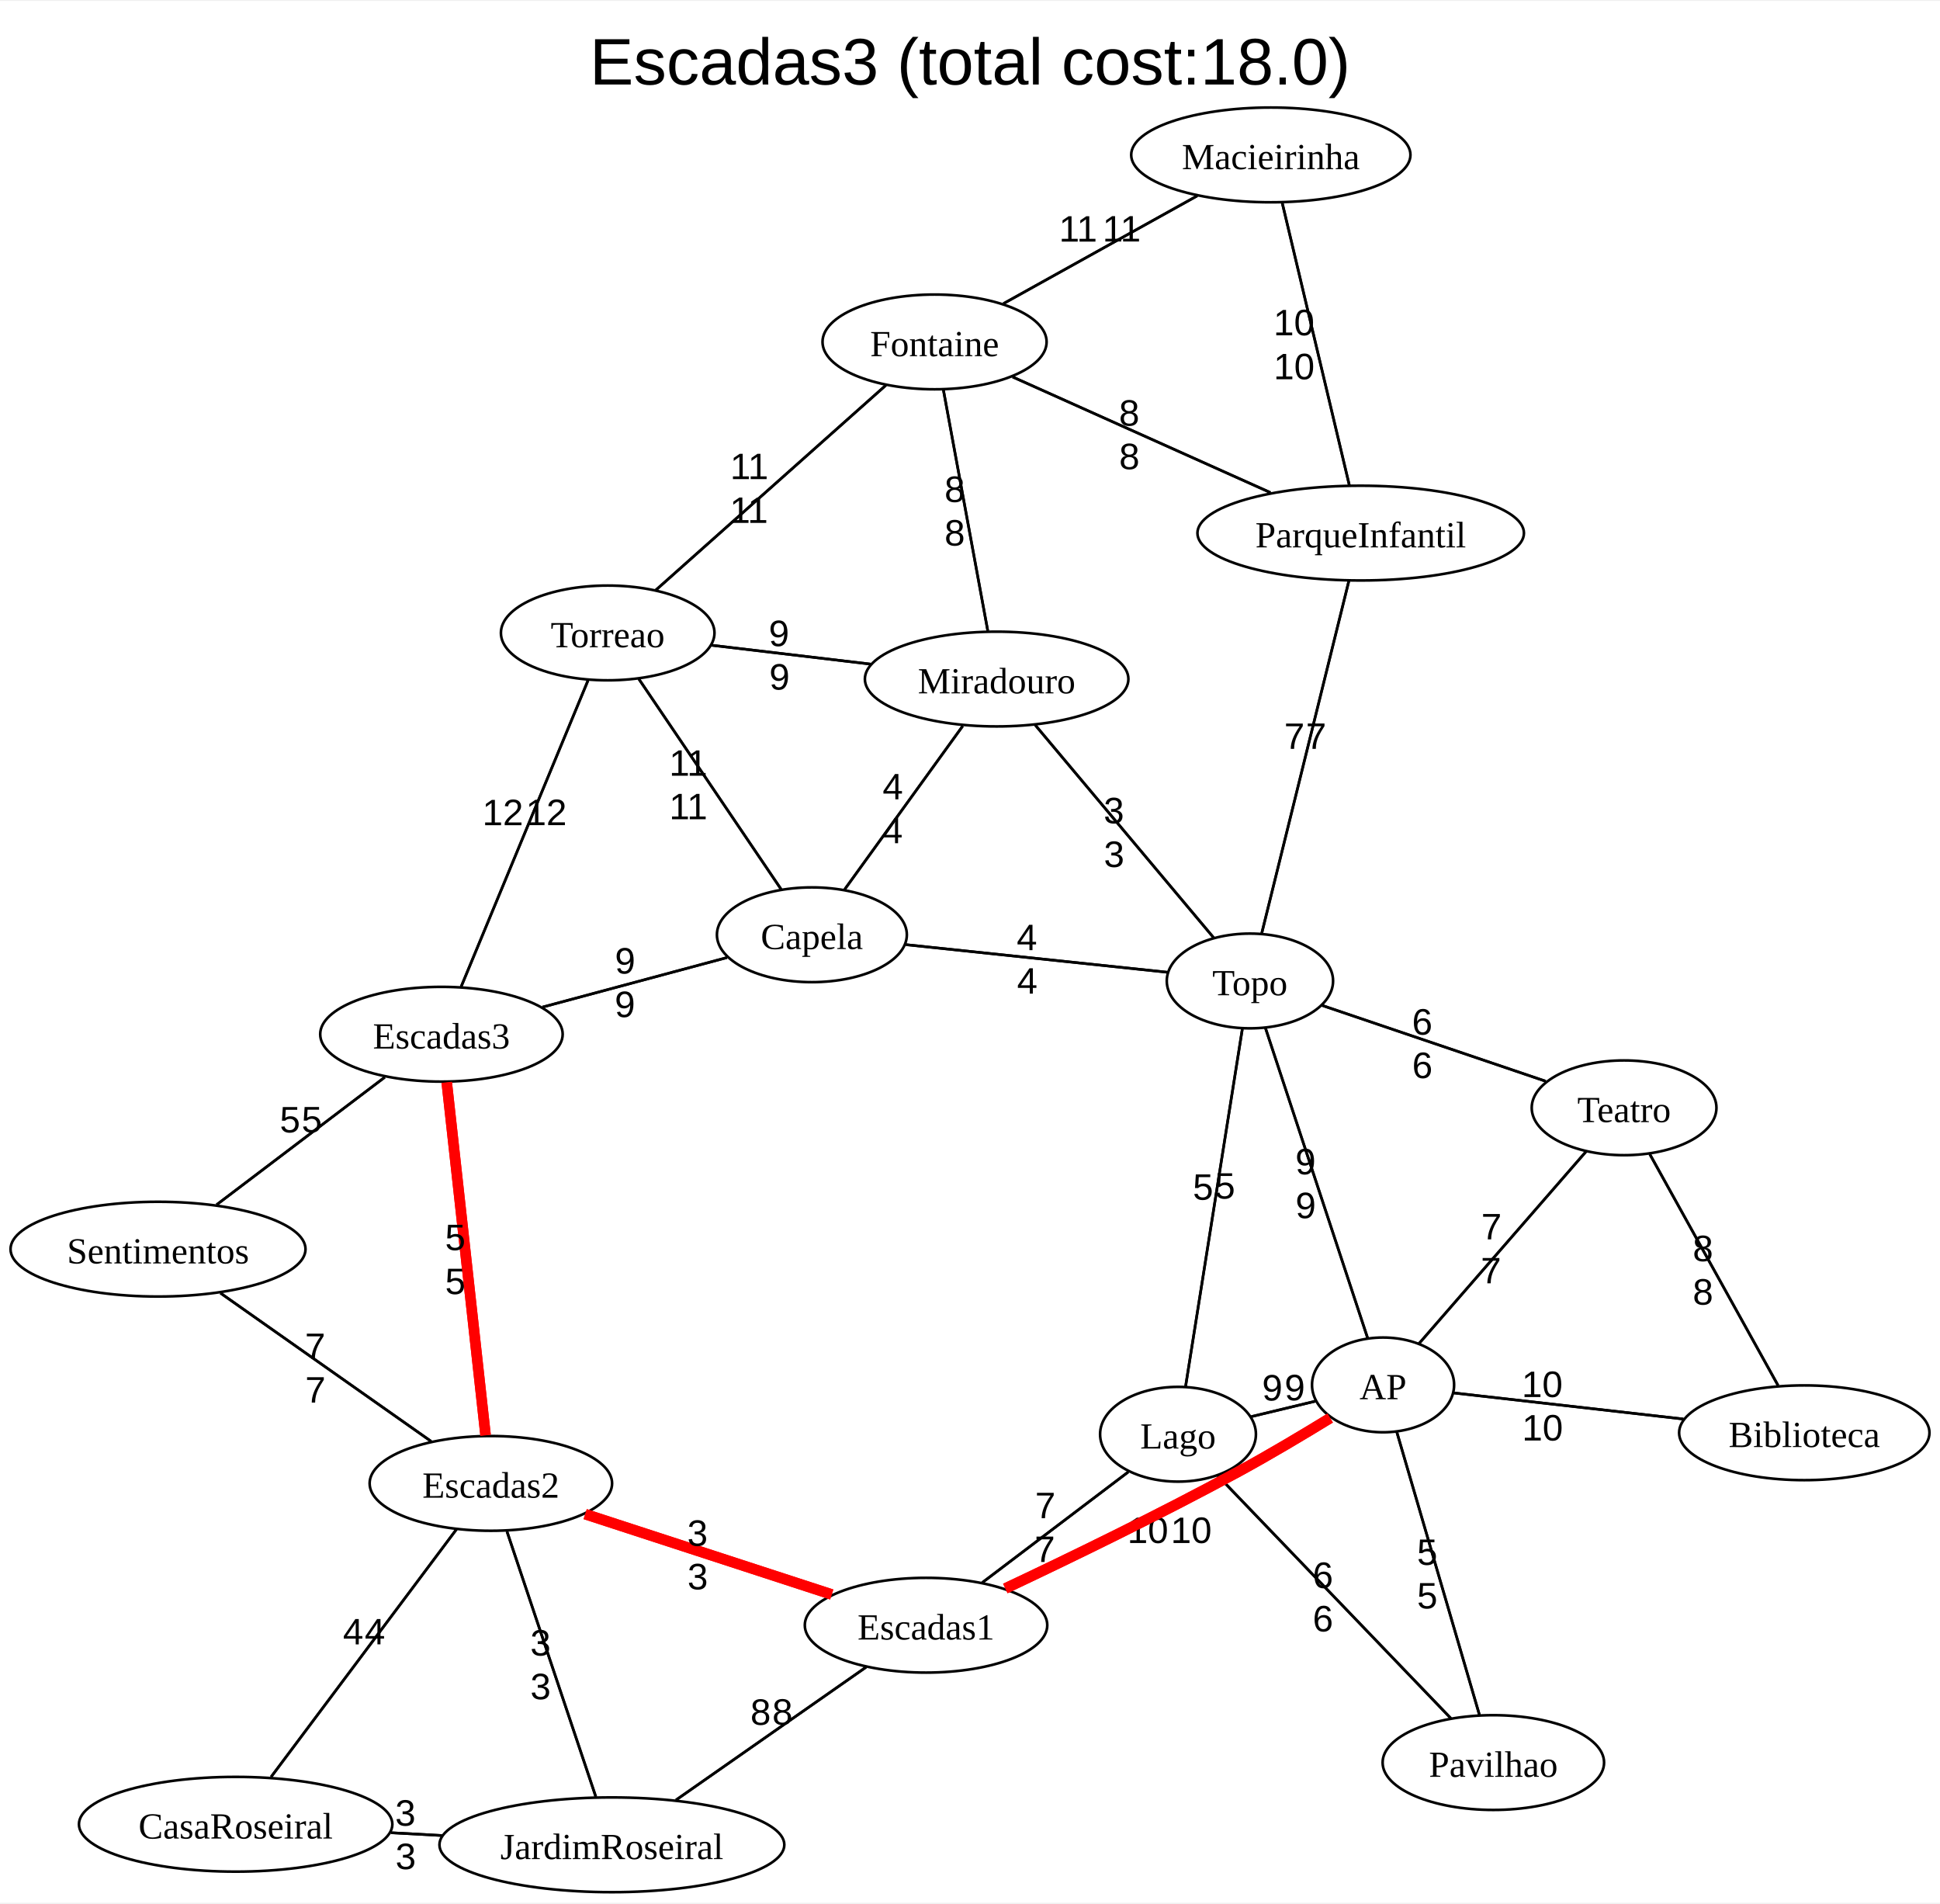
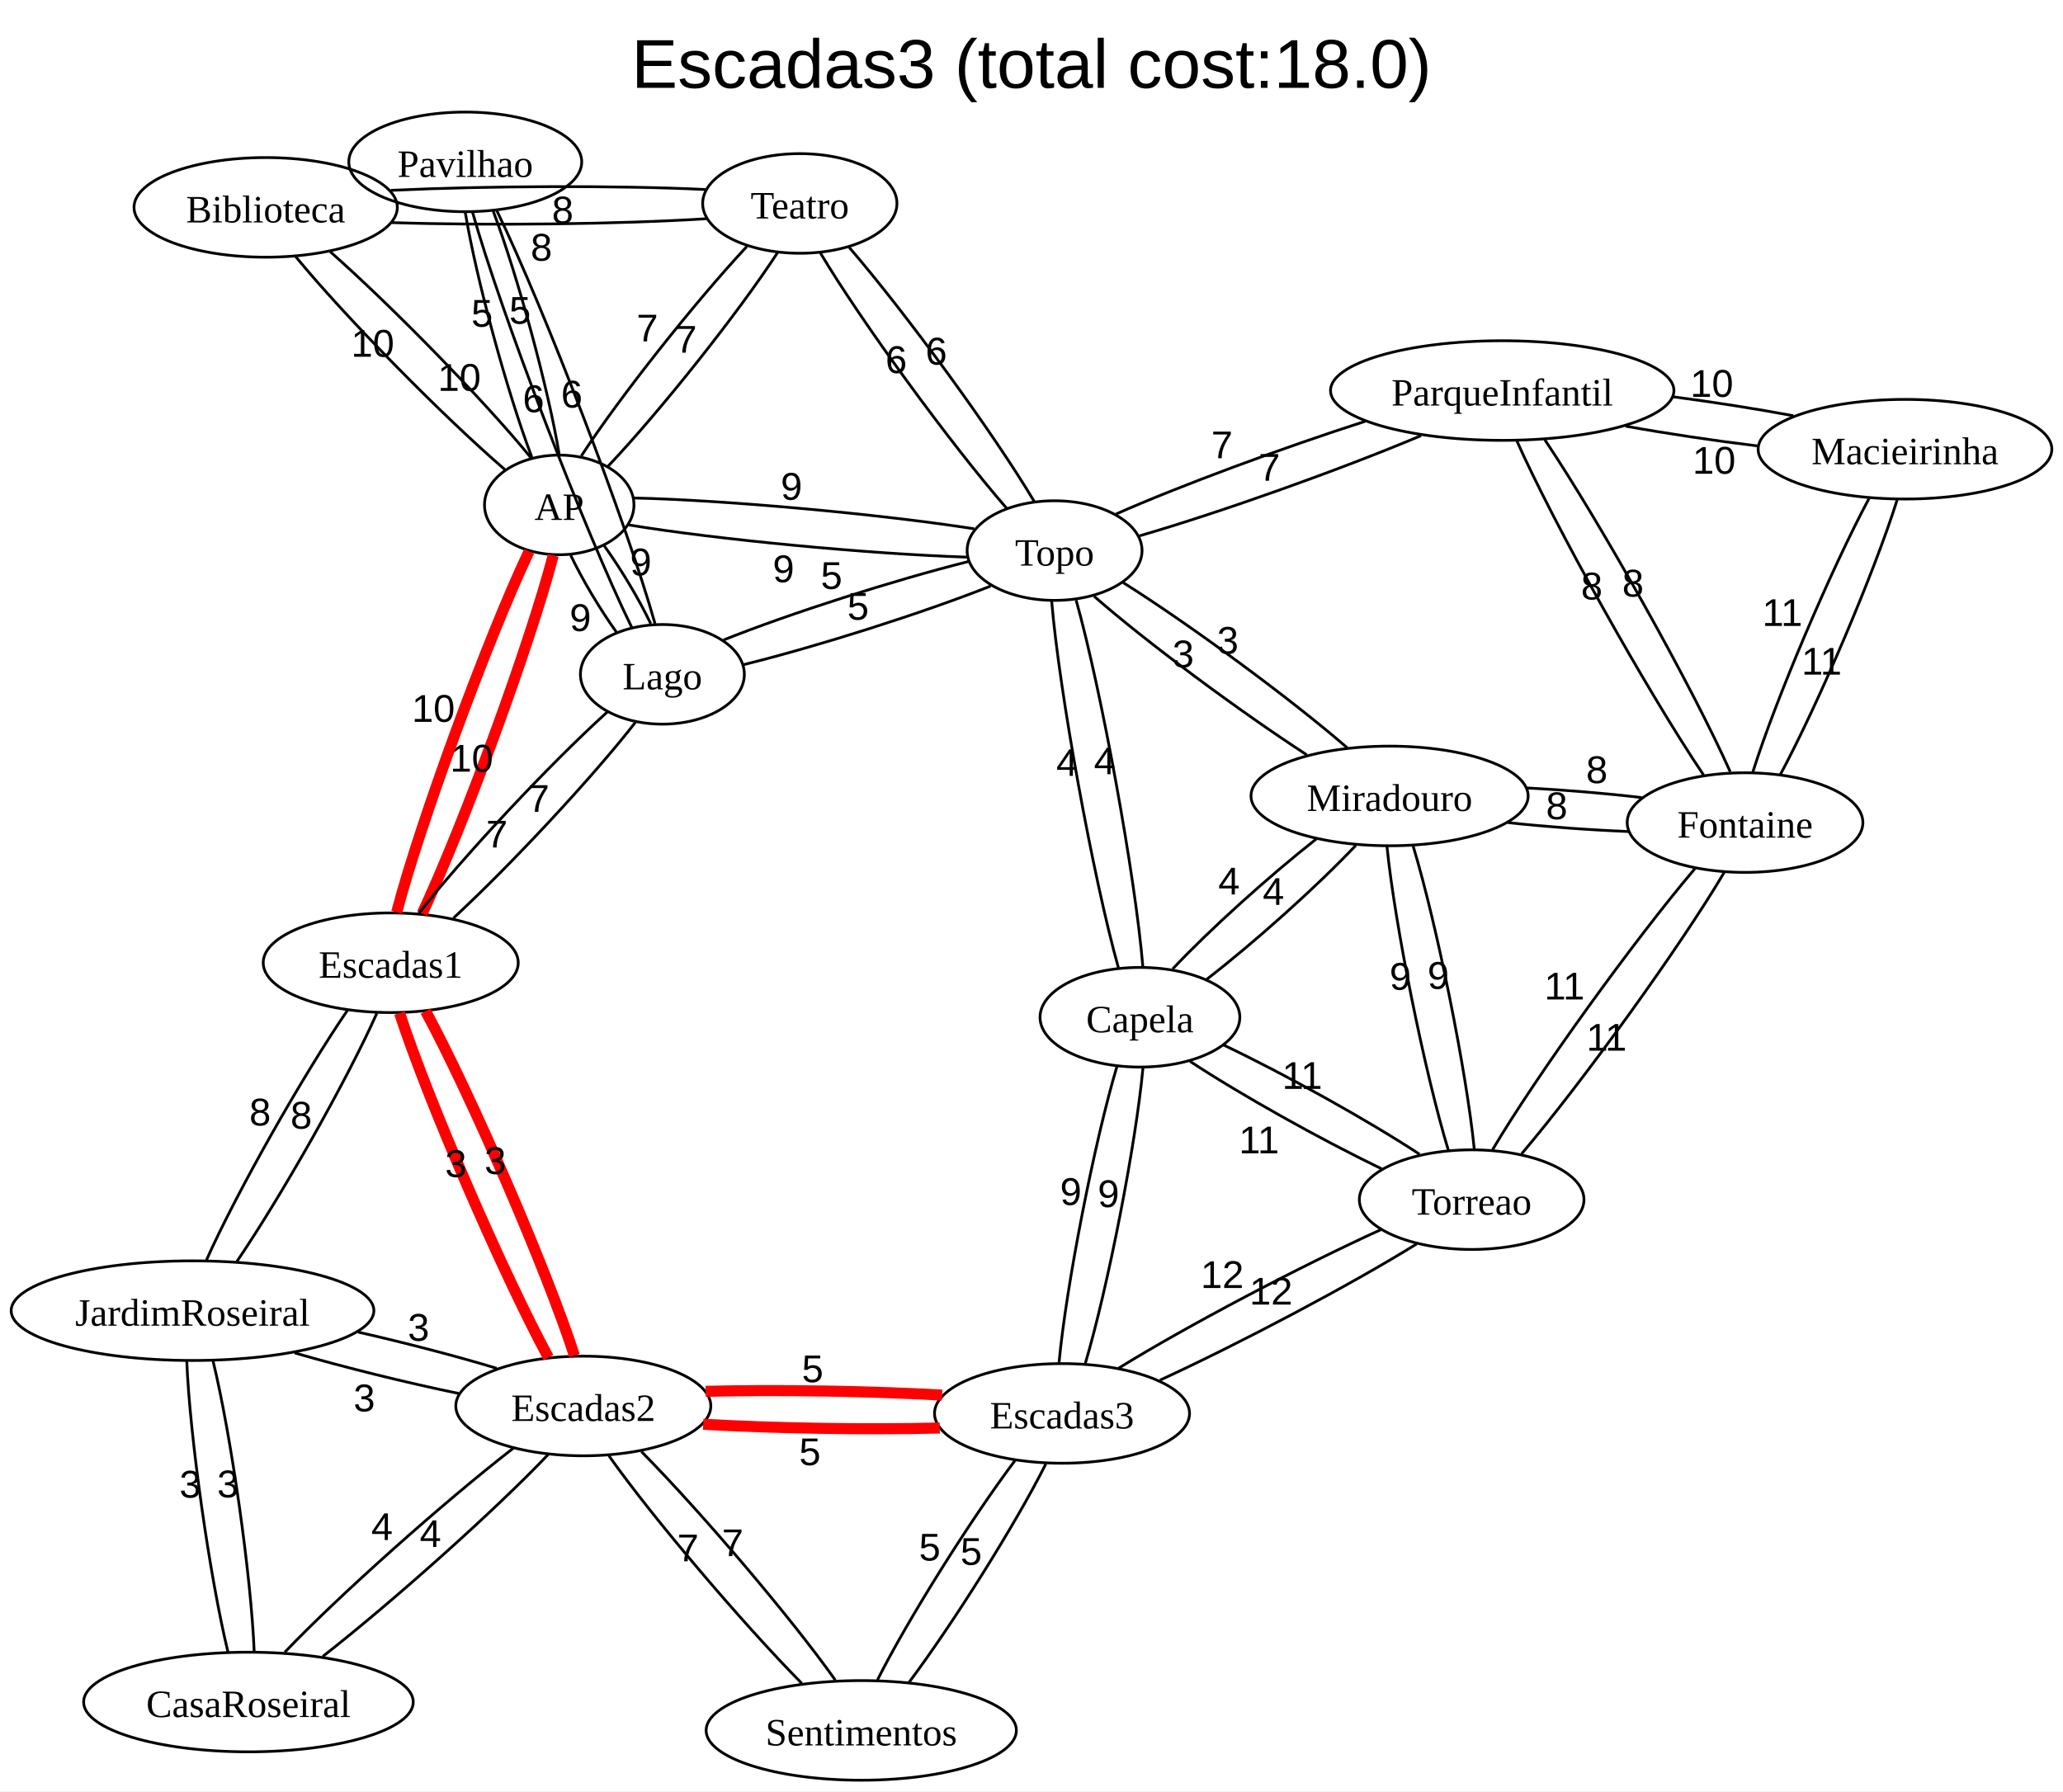
- <svg xmlns="http://www.w3.org/2000/svg" width="737pt" height="723pt" viewBox="0.00 0.00 737.21 722.51">
-   <g id="graph0" class="graph" transform="scale(1 1) rotate(0) translate(4 718.51)">
-     <polygon fill="white" stroke="none" points="-4,4 -4,-718.51 733.21,-718.51 733.21,4 -4,4" />
-     <text text-anchor="middle" x="364.61" y="-686.76" font-family="Arial" font-size="25.00">Escadas3 (total cost:18.0)</text>
+ <svg xmlns="http://www.w3.org/2000/svg" width="745pt" height="647pt" viewBox="0.00 0.00 745.30 647.31">
+   <g id="graph0" class="graph" transform="scale(1 1) rotate(0) translate(4 643.31)">
+     <polygon fill="white" stroke="none" points="-4,4 -4,-643.31 741.3,-643.31 741.3,4 -4,4" />
+     <text text-anchor="middle" x="368.65" y="-611.56" font-family="Arial" font-size="25.00">Escadas3 (total cost:18.0)</text>
    <g id="node1" class="node">
-       <ellipse fill="none" stroke="black" cx="513.07" cy="-516.33" rx="62.04" ry="18" />
-       <text text-anchor="middle" x="513.07" y="-510.91" font-family="Times New Roman,serif" font-size="14.00">ParqueInfantil</text>
+       <ellipse fill="none" stroke="black" cx="198.02" cy="-460.85" rx="27" ry="18" />
+       <text text-anchor="middle" x="198.02" y="-455.42" font-family="Times New Roman,serif" font-size="14.00">AP</text>
    </g>
    <g id="node2" class="node">
-       <ellipse fill="none" stroke="black" cx="478.92" cy="-660.01" rx="53.06" ry="18" />
-       <text text-anchor="middle" x="478.92" y="-654.59" font-family="Times New Roman,serif" font-size="14.00">Macieirinha</text>
+       <ellipse fill="none" stroke="black" cx="164.07" cy="-584.81" rx="42.08" ry="18" />
+       <text text-anchor="middle" x="164.07" y="-579.38" font-family="Times New Roman,serif" font-size="14.00">Pavilhao</text>
    </g>
    <g id="edge1" class="edge">
-       <path fill="none" stroke="black" d="M508.75,-534.53C502.18,-562.17 489.76,-614.41 483.21,-641.96" />
-       <text text-anchor="middle" x="487.72" y="-591.48" font-family="Arial" font-size="14.00">10</text>
+       <path fill="none" stroke="black" d="M188.13,-478.09C179.26,-501.36 168.02,-542.61 164.09,-566.45" />
+       <text text-anchor="middle" x="170.13" y="-525.26" font-family="Arial" font-size="14.00">5</text>
+     </g>
+     <g id="node5" class="node">
+       <ellipse fill="none" stroke="black" cx="235.29" cy="-399.63" rx="29.61" ry="18" />
+       <text text-anchor="middle" x="235.29" y="-394.2" font-family="Times New Roman,serif" font-size="14.00">Lago</text>
+     </g>
+     <g id="edge27" class="edge">
+       <path fill="none" stroke="black" d="M214.31,-446.04C220.4,-437.57 226.77,-426.92 231.08,-417.93" />
+       <text text-anchor="middle" x="227.49" y="-435.38" font-family="Arial" font-size="14.00">9</text>
+     </g>
+     <g id="node6" class="node">
+       <ellipse fill="none" stroke="black" cx="376.99" cy="-444.35" rx="31.6" ry="18" />
+       <text text-anchor="middle" x="376.99" y="-438.92" font-family="Times New Roman,serif" font-size="14.00">Topo</text>
+     </g>
+     <g id="edge19" class="edge">
+       <path fill="none" stroke="black" d="M224.88,-463.35C257.96,-462.63 313.93,-457.54 347.96,-452.21" />
+       <text text-anchor="middle" x="281.94" y="-462.71" font-family="Arial" font-size="14.00">9</text>
+     </g>
+     <g id="node8" class="node">
+       <ellipse fill="none" stroke="black" cx="137.14" cy="-295.41" rx="46.07" ry="18" />
+       <text text-anchor="middle" x="137.14" y="-289.99" font-family="Times New Roman,serif" font-size="14.00">Escadas1</text>
+     </g>
+     <g id="edge44" class="edge">
+       <path fill="none" stroke="red" stroke-width="4" d="M195.86,-442.6C187.51,-410.6 163.41,-344.88 148.51,-313.2" />
+       <text text-anchor="middle" x="166.39" y="-364.48" font-family="Arial" font-size="14.00">10</text>
+     </g>
+     <g id="node17" class="node">
+       <ellipse fill="none" stroke="black" cx="91.96" cy="-568.37" rx="47.57" ry="18" />
+       <text text-anchor="middle" x="91.96" y="-562.94" font-family="Times New Roman,serif" font-size="14.00">Biblioteca</text>
+     </g>
+     <g id="edge26" class="edge">
+       <path fill="none" stroke="black" d="M178.34,-473.66C156.01,-492.89 120.63,-528.86 102.78,-550.6" />
+       <text text-anchor="middle" x="130.63" y="-514.39" font-family="Arial" font-size="14.00">10</text>
+     </g>
+     <g id="node18" class="node">
+       <ellipse fill="none" stroke="black" cx="284.94" cy="-569.79" rx="35.1" ry="18" />
+       <text text-anchor="middle" x="284.94" y="-564.37" font-family="Times New Roman,serif" font-size="14.00">Teatro</text>
+     </g>
+     <g id="edge30" class="edge">
+       <path fill="none" stroke="black" d="M206,-478.53C219.65,-499.57 247.05,-534.16 265.8,-554.23" />
+       <text text-anchor="middle" x="229.86" y="-519.94" font-family="Arial" font-size="14.00">7</text>
+     </g>
+     <g id="edge40" class="edge">
+       <path fill="none" stroke="black" d="M174.16,-567.04C183.02,-543.62 194.15,-502.68 198.02,-479.04" />
+       <text text-anchor="middle" x="183.84" y="-526.32" font-family="Arial" font-size="14.00">5</text>
+     </g>
+     <g id="edge51" class="edge">
+       <path fill="none" stroke="black" d="M175.45,-567.23C192.52,-532.11 222.6,-453.68 232.62,-417.95" />
+       <text text-anchor="middle" x="202.55" y="-496.02" font-family="Arial" font-size="14.00">6</text>
+     </g>
+     <g id="node3" class="node">
+       <ellipse fill="none" stroke="black" cx="684.24" cy="-480.98" rx="53.06" ry="18" />
+       <text text-anchor="middle" x="684.24" y="-475.56" font-family="Times New Roman,serif" font-size="14.00">Macieirinha</text>
    </g>
    <g id="node4" class="node">
-       <ellipse fill="none" stroke="black" cx="351.14" cy="-588.96" rx="42.58" ry="18" />
-       <text text-anchor="middle" x="351.14" y="-583.54" font-family="Times New Roman,serif" font-size="14.00">Fontaine</text>
-     </g>
-     <g id="edge19" class="edge">
-       <path fill="none" stroke="black" d="M478.73,-531.74C449.67,-544.77 408.46,-563.25 380.81,-575.65" />
-       <text text-anchor="middle" x="425.11" y="-557.13" font-family="Arial" font-size="14.00">8</text>
+       <ellipse fill="none" stroke="black" cx="626.45" cy="-346.06" rx="42.58" ry="18" />
+       <text text-anchor="middle" x="626.45" y="-340.63" font-family="Times New Roman,serif" font-size="14.00">Fontaine</text>
+     </g>
+     <g id="edge2" class="edge">
+       <path fill="none" stroke="black" d="M681.39,-462.62C673.19,-436.49 652.96,-389.01 639.22,-363.43" />
+       <text text-anchor="middle" x="654.13" y="-399.52" font-family="Arial" font-size="14.00">11</text>
+     </g>
+     <g id="node12" class="node">
+       <ellipse fill="none" stroke="black" cx="538.72" cy="-502.18" rx="62.04" ry="18" />
+       <text text-anchor="middle" x="538.72" y="-496.76" font-family="Times New Roman,serif" font-size="14.00">ParqueInfantil</text>
+     </g>
+     <g id="edge64" class="edge">
+       <path fill="none" stroke="black" d="M631.18,-482.14C615.46,-484.04 598.42,-486.59 583.3,-489.31" />
+       <text text-anchor="middle" x="615.27" y="-472.12" font-family="Arial" font-size="14.00">10</text>
+     </g>
+     <g id="edge61" class="edge">
+       <path fill="none" stroke="black" d="M629.3,-364.42C637.45,-390.41 657.5,-437.51 671.24,-463.18" />
+       <text text-anchor="middle" x="639.93" y="-417.12" font-family="Arial" font-size="14.00">11</text>
    </g>
    <g id="node11" class="node">
-       <ellipse fill="none" stroke="black" cx="470.98" cy="-346.18" rx="31.6" ry="18" />
-       <text text-anchor="middle" x="470.98" y="-340.75" font-family="Times New Roman,serif" font-size="14.00">Topo</text>
+       <ellipse fill="none" stroke="black" cx="527.68" cy="-209.8" rx="40.58" ry="18" />
+       <text text-anchor="middle" x="527.68" y="-204.38" font-family="Times New Roman,serif" font-size="14.00">Torreao</text>
+     </g>
+     <g id="edge37" class="edge">
+       <path fill="none" stroke="black" d="M618.93,-328.07C603.21,-301.46 567.68,-252.2 545.76,-226.4" />
+       <text text-anchor="middle" x="576.42" y="-263.63" font-family="Arial" font-size="14.00">11</text>
+     </g>
+     <g id="edge13" class="edge">
+       <path fill="none" stroke="black" d="M611.47,-363.24C591.38,-393.03 557.37,-453.8 543.93,-484.16" />
+       <text text-anchor="middle" x="571.08" y="-426.69" font-family="Arial" font-size="14.00">8</text>
+     </g>
+     <g id="node14" class="node">
+       <ellipse fill="none" stroke="black" cx="498.02" cy="-355.68" rx="50.07" ry="18" />
+       <text text-anchor="middle" x="498.02" y="-350.26" font-family="Times New Roman,serif" font-size="14.00">Miradouro</text>
+     </g>
+     <g id="edge58" class="edge">
+       <path fill="none" stroke="black" d="M584.28,-342.83C570.33,-343.39 554.79,-344.53 540.8,-346.04" />
+       <text text-anchor="middle" x="558.43" y="-347.28" font-family="Arial" font-size="14.00">8</text>
+     </g>
+     <g id="edge18" class="edge">
+       <path fill="none" stroke="black" d="M218.77,-414.75C212.71,-423.22 206.4,-433.8 202.14,-442.71" />
+       <text text-anchor="middle" x="205.66" y="-415.27" font-family="Arial" font-size="14.00">9</text>
+     </g>
+     <g id="edge52" class="edge">
+       <path fill="none" stroke="black" d="M224.24,-416.54C207.21,-451.36 176.76,-530.7 166.71,-566.6" />
+       <text text-anchor="middle" x="188.73" y="-494.36" font-family="Arial" font-size="14.00">6</text>
+     </g>
+     <g id="edge3" class="edge">
+       <path fill="none" stroke="black" d="M257.44,-412.06C281.21,-421.59 319.1,-433.69 345.85,-440.39" />
+       <text text-anchor="middle" x="296.4" y="-430.49" font-family="Arial" font-size="14.00">5</text>
+     </g>
+     <g id="edge17" class="edge">
+       <path fill="none" stroke="black" d="M225.54,-382.29C210.21,-362.55 180.61,-330.8 159.82,-311.56" />
+       <text text-anchor="middle" x="190.6" y="-349.94" font-family="Arial" font-size="14.00">7</text>
+     </g>
+     <g id="edge59" class="edge">
+       <path fill="none" stroke="black" d="M345.33,-441.98C310.49,-443.09 255.18,-448.31 223.17,-453.61" />
+       <text text-anchor="middle" x="279.06" y="-432.92" font-family="Arial" font-size="14.00">9</text>
+     </g>
+     <g id="edge20" class="edge">
+       <path fill="none" stroke="black" d="M353.89,-431.53C329.56,-421.86 291.22,-409.68 264.74,-403.16" />
+       <text text-anchor="middle" x="306" y="-419.37" font-family="Arial" font-size="14.00">5</text>
+     </g>
+     <g id="node7" class="node">
+       <ellipse fill="none" stroke="black" cx="407.83" cy="-275.71" rx="36.09" ry="18" />
+       <text text-anchor="middle" x="407.83" y="-270.28" font-family="Times New Roman,serif" font-size="14.00">Capela</text>
+     </g>
+     <g id="edge60" class="edge">
+       <path fill="none" stroke="black" d="M384.77,-426.45C393.85,-394.17 406.18,-326.55 408.88,-293.99" />
+       <text text-anchor="middle" x="395.09" y="-363.53" font-family="Arial" font-size="14.00">4</text>
+     </g>
+     <g id="edge63" class="edge">
+       <path fill="none" stroke="black" d="M399.18,-457.55C422.28,-467.78 459.19,-481.41 489.25,-491.08" />
+       <text text-anchor="middle" x="437.48" y="-477.72" font-family="Arial" font-size="14.00">7</text>
+     </g>
+     <g id="edge46" class="edge">
+       <path fill="none" stroke="black" d="M401.77,-432.78C426.08,-417.47 462.26,-390.83 482.69,-373.11" />
+       <text text-anchor="middle" x="439.56" y="-407.05" font-family="Arial" font-size="14.00">3</text>
+     </g>
+     <g id="edge33" class="edge">
+       <path fill="none" stroke="black" d="M359.63,-459.67C339.33,-483.04 307.07,-527.2 292.34,-551.97" />
+       <text text-anchor="middle" x="319.77" y="-508.5" font-family="Arial" font-size="14.00">6</text>
+     </g>
+     <g id="edge4" class="edge">
+       <path fill="none" stroke="black" d="M400.05,-293.6C390.97,-325.88 378.64,-393.5 375.94,-426.06" />
+       <text text-anchor="middle" x="381.48" y="-362.93" font-family="Arial" font-size="14.00">4</text>
+     </g>
+     <g id="node10" class="node">
+       <ellipse fill="none" stroke="black" cx="379.68" cy="-132.55" rx="46.07" ry="18" />
+       <text text-anchor="middle" x="379.68" y="-127.12" font-family="Times New Roman,serif" font-size="14.00">Escadas3</text>
+     </g>
+     <g id="edge47" class="edge">
+       <path fill="none" stroke="black" d="M408.91,-257.26C406.34,-229.7 396.24,-178.09 388.11,-150.7" />
+       <text text-anchor="middle" x="396.47" y="-207.11" font-family="Arial" font-size="14.00">9</text>
+     </g>
+     <g id="edge23" class="edge">
+       <path fill="none" stroke="black" d="M438.11,-265.65C460.37,-255.05 489.87,-238.65 508.84,-226.22" />
+       <text text-anchor="middle" x="466.46" y="-249.82" font-family="Arial" font-size="14.00">11</text>
+     </g>
+     <g id="edge36" class="edge">
+       <path fill="none" stroke="black" d="M419.67,-293.18C432.87,-307.25 454.4,-326.65 471.6,-340.18" />
+       <text text-anchor="middle" x="440.01" y="-320.08" font-family="Arial" font-size="14.00">4</text>
+     </g>
+     <g id="edge39" class="edge">
+       <path fill="none" stroke="red" stroke-width="4" d="M139.3,-313.66C147.74,-346 172.26,-412.78 187.12,-444.05" />
+       <text text-anchor="middle" x="152.55" y="-382.46" font-family="Arial" font-size="14.00">10</text>
+     </g>
+     <g id="edge10" class="edge">
+       <path fill="none" stroke="black" d="M147.26,-313.22C163.4,-333.91 194.71,-367.31 215.39,-386.03" />
+       <text text-anchor="middle" x="175.5" y="-337.06" font-family="Arial" font-size="14.00">7</text>
+     </g>
+     <g id="node9" class="node">
+       <ellipse fill="none" stroke="black" cx="206.72" cy="-135.24" rx="46.07" ry="18" />
+       <text text-anchor="middle" x="206.72" y="-129.82" font-family="Times New Roman,serif" font-size="14.00">Escadas2</text>
+     </g>
+     <g id="edge5" class="edge">
+       <path fill="none" stroke="red" stroke-width="4" d="M149.74,-277.92C166.28,-247.32 193.46,-184.52 203.51,-153.44" />
+       <text text-anchor="middle" x="174.93" y="-219.06" font-family="Arial" font-size="14.00">3</text>
+     </g>
+     <g id="node16" class="node">
+       <ellipse fill="none" stroke="black" cx="65.53" cy="-169.68" rx="65.53" ry="18" />
+       <text text-anchor="middle" x="65.53" y="-164.25" font-family="Times New Roman,serif" font-size="14.00">JardimRoseiral</text>
+     </g>
+     <g id="edge42" class="edge">
+       <path fill="none" stroke="black" d="M132.13,-277.17C121.45,-253.15 97.8,-211.32 81.59,-187.51" />
+       <text text-anchor="middle" x="104.81" y="-235.46" font-family="Arial" font-size="14.00">8</text>
+     </g>
+     <g id="edge53" class="edge">
+       <path fill="none" stroke="red" stroke-width="4" d="M194.12,-152.74C177.58,-183.33 150.4,-246.13 140.35,-277.21" />
+       <text text-anchor="middle" x="160.68" y="-217.99" font-family="Arial" font-size="14.00">3</text>
+     </g>
+     <g id="edge15" class="edge">
+       <path fill="none" stroke="red" stroke-width="4" d="M250.91,-140.53C277.15,-141.17 310.28,-140.64 336.36,-139.17" />
+       <text text-anchor="middle" x="289.57" y="-143.84" font-family="Arial" font-size="14.00">5</text>
+     </g>
+     <g id="node13" class="node">
+       <ellipse fill="none" stroke="black" cx="85.73" cy="-28.26" rx="59.55" ry="18" />
+       <text text-anchor="middle" x="85.73" y="-22.83" font-family="Times New Roman,serif" font-size="14.00">CasaRoseiral</text>
+     </g>
+     <g id="edge9" class="edge">
+       <path fill="none" stroke="black" d="M194.04,-117.71C174.76,-97.43 137.99,-64.6 112.63,-44.76" />
+       <text text-anchor="middle" x="151.49" y="-84.27" font-family="Arial" font-size="14.00">4</text>
+     </g>
+     <g id="node15" class="node">
+       <ellipse fill="none" stroke="black" cx="307.14" cy="-18" rx="56.05" ry="18" />
+       <text text-anchor="middle" x="307.14" y="-12.57" font-family="Times New Roman,serif" font-size="14.00">Sentimentos</text>
+     </g>
+     <g id="edge43" class="edge">
+       <path fill="none" stroke="black" d="M227.72,-118.75C249.31,-96.92 281.71,-58.83 297.76,-36.19" />
+       <text text-anchor="middle" x="260.69" y="-80.98" font-family="Arial" font-size="14.00">7</text>
+     </g>
+     <g id="edge55" class="edge">
+       <path fill="none" stroke="black" d="M161.72,-139.75C142.6,-143.71 120.58,-149.15 102.44,-154.42" />
+       <text text-anchor="middle" x="127.59" y="-133.3" font-family="Arial" font-size="14.00">3</text>
+     </g>
+     <g id="edge6" class="edge">
+       <path fill="none" stroke="black" d="M378.61,-150.99C381.19,-178.71 391.39,-230.74 399.54,-258.01" />
+       <text text-anchor="middle" x="382.86" y="-207.87" font-family="Arial" font-size="14.00">9</text>
+     </g>
+     <g id="edge22" class="edge">
+       <path fill="none" stroke="red" stroke-width="4" d="M335.5,-127.27C309.26,-126.63 276.13,-127.15 250.04,-128.63" />
+       <text text-anchor="middle" x="288.59" y="-113.85" font-family="Arial" font-size="14.00">5</text>
+     </g>
+     <g id="edge21" class="edge">
+       <path fill="none" stroke="black" d="M400.15,-148.91C424.65,-164.06 465.88,-185.78 494.84,-198.94" />
+       <text text-anchor="middle" x="437.57" y="-177.87" font-family="Arial" font-size="14.00">12</text>
+     </g>
+     <g id="edge29" class="edge">
+       <path fill="none" stroke="black" d="M373.82,-114.28C362.9,-92.53 340.33,-56.61 324.34,-35.29" />
+       <text text-anchor="middle" x="346.86" y="-77.82" font-family="Arial" font-size="14.00">5</text>
    </g>
    <g id="edge32" class="edge">
-       <path fill="none" stroke="black" d="M508.57,-498.12C500.47,-465.37 483.53,-396.91 475.46,-364.26" />
-       <text text-anchor="middle" x="487.88" y="-434.35" font-family="Arial" font-size="14.00">7</text>
-     </g>
-     <g id="edge27" class="edge">
-       <path fill="none" stroke="black" d="M483.24,-641.82C489.81,-614.18 502.23,-561.93 508.78,-534.38" />
-       <text text-anchor="middle" x="487.77" y="-574.77" font-family="Arial" font-size="14.00">10</text>
-     </g>
-     <g id="edge44" class="edge">
-       <path fill="none" stroke="black" d="M450.88,-644.42C428.98,-632.25 398.79,-615.46 377.37,-603.55" />
-       <text text-anchor="middle" x="405.69" y="-627.08" font-family="Arial" font-size="14.00">11</text>
-     </g>
-     <g id="node3" class="node">
-       <ellipse fill="none" stroke="black" cx="226.93" cy="-478.4" rx="40.58" ry="18" />
-       <text text-anchor="middle" x="226.93" y="-472.97" font-family="Times New Roman,serif" font-size="14.00">Torreao</text>
-     </g>
-     <g id="edge2" class="edge">
-       <path fill="none" stroke="black" d="M245.25,-494.71C268.74,-515.61 309.21,-551.64 332.73,-572.58" />
-       <text text-anchor="middle" x="280.73" y="-536.83" font-family="Arial" font-size="14.00">11</text>
-     </g>
-     <g id="node6" class="node">
-       <ellipse fill="none" stroke="black" cx="163.75" cy="-325.94" rx="46.07" ry="18" />
-       <text text-anchor="middle" x="163.75" y="-320.51" font-family="Times New Roman,serif" font-size="14.00">Escadas3</text>
+       <path fill="none" stroke="black" d="M535.2,-227.79C550.92,-254.4 586.45,-303.67 608.38,-329.46" />
+       <text text-anchor="middle" x="561.21" y="-282.13" font-family="Arial" font-size="14.00">11</text>
+     </g>
+     <g id="edge7" class="edge">
+       <path fill="none" stroke="black" d="M495.2,-220.91C472.95,-231.66 444.29,-247.68 425.95,-259.76" />
+       <text text-anchor="middle" x="450.86" y="-226.54" font-family="Arial" font-size="14.00">11</text>
+     </g>
+     <g id="edge31" class="edge">
+       <path fill="none" stroke="black" d="M507.83,-193.82C484.12,-179.09 444.1,-157.93 415.07,-144.57" />
+       <text text-anchor="middle" x="455.19" y="-171.88" font-family="Arial" font-size="14.00">12</text>
+     </g>
+     <g id="edge25" class="edge">
+       <path fill="none" stroke="black" d="M519.26,-227.64C510.75,-255.56 499.88,-309.27 497.08,-337.44" />
+       <text text-anchor="middle" x="501.9" y="-285.64" font-family="Arial" font-size="14.00">9</text>
+     </g>
+     <g id="edge28" class="edge">
+       <path fill="none" stroke="black" d="M600.55,-499.91C615.22,-497.98 630.5,-495.58 643.92,-493.07" />
+       <text text-anchor="middle" x="614.45" y="-499.91" font-family="Arial" font-size="14.00">10</text>
+     </g>
+     <g id="edge8" class="edge">
+       <path fill="none" stroke="black" d="M554.11,-484.39C574.18,-454.5 607.66,-394.66 621.1,-364.4" />
+       <text text-anchor="middle" x="585.97" y="-427.73" font-family="Arial" font-size="14.00">8</text>
+     </g>
+     <g id="edge50" class="edge">
+       <path fill="none" stroke="black" d="M509.38,-485.89C480.6,-473.72 436.93,-458.16 407.69,-449.68" />
+       <text text-anchor="middle" x="454.58" y="-469.6" font-family="Arial" font-size="14.00">7</text>
+     </g>
+     <g id="edge35" class="edge">
+       <path fill="none" stroke="black" d="M98.87,-46.27C118.69,-67.02 156.22,-100.45 181.42,-119.98" />
+       <text text-anchor="middle" x="134" y="-86.79" font-family="Arial" font-size="14.00">4</text>
+     </g>
+     <g id="edge38" class="edge">
+       <path fill="none" stroke="black" d="M78.33,-46.36C71.74,-73.48 64.52,-124.34 63.45,-151.5" />
+       <text text-anchor="middle" x="64.7" y="-102.12" font-family="Arial" font-size="14.00">3</text>
+     </g>
+     <g id="edge11" class="edge">
+       <path fill="none" stroke="black" d="M547.8,-358.56C561.55,-357.84 576.23,-356.61 589.13,-355.09" />
+       <text text-anchor="middle" x="572.91" y="-360.32" font-family="Arial" font-size="14.00">8</text>
+     </g>
+     <g id="edge34" class="edge">
+       <path fill="none" stroke="black" d="M468.09,-370.54C443.61,-386.45 410.13,-411.31 391.27,-427.83" />
+       <text text-anchor="middle" x="423.45" y="-402.16" font-family="Arial" font-size="14.00">3</text>
+     </g>
+     <g id="edge16" class="edge">
+       <path fill="none" stroke="black" d="M485.81,-337.81C471.96,-323.13 449.31,-302.82 431.92,-289.39" />
+       <text text-anchor="middle" x="456.07" y="-316.33" font-family="Arial" font-size="14.00">4</text>
+     </g>
+     <g id="edge56" class="edge">
+       <path fill="none" stroke="black" d="M506.54,-337.55C515.04,-309.53 525.86,-256.01 528.63,-227.97" />
+       <text text-anchor="middle" x="515.61" y="-285.97" font-family="Arial" font-size="14.00">9</text>
+     </g>
+     <g id="edge12" class="edge">
+       <path fill="none" stroke="black" d="M285.65,-35C264.01,-56.95 231.88,-94.76 215.99,-117.21" />
+       <text text-anchor="middle" x="244.54" y="-79.12" font-family="Arial" font-size="14.00">7</text>
+     </g>
+     <g id="edge24" class="edge">
+       <path fill="none" stroke="black" d="M313.01,-36.26C323.99,-58.15 346.76,-94.37 362.77,-115.64" />
+       <text text-anchor="middle" x="331.88" y="-79.38" font-family="Arial" font-size="14.00">5</text>
+     </g>
+     <g id="edge49" class="edge">
+       <path fill="none" stroke="black" d="M70.54,-187.92C81.35,-212.22 105.42,-254.74 121.64,-278.41" />
+       <text text-anchor="middle" x="89.94" y="-236.6" font-family="Arial" font-size="14.00">8</text>
+     </g>
+     <g id="edge62" class="edge">
+       <path fill="none" stroke="black" d="M125.35,-161.94C142.58,-158.01 160.69,-153.3 175.44,-148.84" />
+       <text text-anchor="middle" x="147.2" y="-158.79" font-family="Arial" font-size="14.00">3</text>
+     </g>
+     <g id="edge14" class="edge">
+       <path fill="none" stroke="black" d="M72.93,-151.57C79.52,-124.45 86.74,-73.59 87.81,-46.43" />
+       <text text-anchor="middle" x="78.32" y="-102.22" font-family="Arial" font-size="14.00">3</text>
+     </g>
+     <g id="edge54" class="edge">
+       <path fill="none" stroke="black" d="M115.23,-552.41C137.86,-532.39 171,-498.48 187.76,-477.94" />
+       <text text-anchor="middle" x="161.94" y="-502.07" font-family="Arial" font-size="14.00">10</text>
+     </g>
+     <g id="edge48" class="edge">
+       <path fill="none" stroke="black" d="M137.16,-574.52C171.91,-576.17 219.17,-576.35 250.8,-574.83" />
+       <text text-anchor="middle" x="199.27" y="-562.56" font-family="Arial" font-size="14.00">8</text>
    </g>
    <g id="edge57" class="edge">
-       <path fill="none" stroke="black" d="M219.43,-460.31C207.27,-430.97 183.39,-373.33 171.24,-344" />
-       <text text-anchor="middle" x="187.08" y="-405.35" font-family="Arial" font-size="14.00">12</text>
-     </g>
-     <g id="node10" class="node">
-       <ellipse fill="none" stroke="black" cx="304.52" cy="-363.73" rx="36.09" ry="18" />
-       <text text-anchor="middle" x="304.52" y="-358.31" font-family="Times New Roman,serif" font-size="14.00">Capela</text>
-     </g>
-     <g id="edge61" class="edge">
-       <path fill="none" stroke="black" d="M238.71,-460.98C253.38,-439.3 278.28,-402.51 292.88,-380.93" />
-       <text text-anchor="middle" x="257.57" y="-407.62" font-family="Arial" font-size="14.00">11</text>
-     </g>
-     <g id="node17" class="node">
-       <ellipse fill="none" stroke="black" cx="374.73" cy="-460.88" rx="50.07" ry="18" />
-       <text text-anchor="middle" x="374.73" y="-455.45" font-family="Times New Roman,serif" font-size="14.00">Miradouro</text>
-     </g>
-     <g id="edge13" class="edge">
-       <path fill="none" stroke="black" d="M266.54,-473.7C285.09,-471.5 307.35,-468.86 326.85,-466.55" />
-       <text text-anchor="middle" x="292.21" y="-456.87" font-family="Arial" font-size="14.00">9</text>
-     </g>
-     <g id="edge42" class="edge">
-       <path fill="none" stroke="black" d="M380.84,-575.64C408.5,-563.23 449.74,-544.74 478.79,-531.71" />
-       <text text-anchor="middle" x="425.17" y="-540.61" font-family="Arial" font-size="14.00">8</text>
-     </g>
-     <g id="edge51" class="edge">
-       <path fill="none" stroke="black" d="M377.3,-603.51C398.77,-615.45 429.09,-632.31 451.02,-644.5" />
-       <text text-anchor="middle" x="422.24" y="-627.11" font-family="Arial" font-size="14.00">11</text>
-     </g>
-     <g id="edge58" class="edge">
-       <path fill="none" stroke="black" d="M332.54,-572.41C308.99,-551.44 268.66,-515.55 245.24,-494.7" />
-       <text text-anchor="middle" x="280.59" y="-520.21" font-family="Arial" font-size="14.00">11</text>
-     </g>
-     <g id="edge35" class="edge">
-       <path fill="none" stroke="black" d="M354.52,-570.61C359,-546.26 366.87,-503.53 371.36,-479.19" />
-       <text text-anchor="middle" x="358.81" y="-511.59" font-family="Arial" font-size="14.00">8</text>
-     </g>
-     <g id="node5" class="node">
-       <ellipse fill="none" stroke="black" cx="182.53" cy="-155.3" rx="46.07" ry="18" />
-       <text text-anchor="middle" x="182.53" y="-149.88" font-family="Times New Roman,serif" font-size="14.00">Escadas2</text>
-     </g>
-     <g id="edge3" class="edge">
-       <path fill="none" stroke="red" stroke-width="4" d="M180.52,-173.56C176.92,-206.32 169.39,-274.7 165.77,-307.55" />
-       <text text-anchor="middle" x="169.03" y="-227.22" font-family="Arial" font-size="14.00">5</text>
-     </g>
-     <g id="node9" class="node">
-       <ellipse fill="none" stroke="black" cx="85.55" cy="-25.8" rx="59.55" ry="18" />
-       <text text-anchor="middle" x="85.55" y="-20.38" font-family="Times New Roman,serif" font-size="14.00">CasaRoseiral</text>
-     </g>
-     <g id="edge6" class="edge">
-       <path fill="none" stroke="black" d="M169.45,-137.84C151.05,-113.26 117.67,-68.7 99.04,-43.82" />
-       <text text-anchor="middle" x="130.21" y="-94.14" font-family="Arial" font-size="14.00">4</text>
-     </g>
-     <g id="node12" class="node">
-       <ellipse fill="none" stroke="black" cx="347.9" cy="-101.42" rx="46.07" ry="18" />
-       <text text-anchor="middle" x="347.9" y="-95.99" font-family="Times New Roman,serif" font-size="14.00">Escadas1</text>
-     </g>
-     <g id="edge29" class="edge">
-       <path fill="none" stroke="red" stroke-width="4" d="M218.42,-143.61C246.15,-134.57 284.37,-122.12 312.09,-113.09" />
-       <text text-anchor="middle" x="261.13" y="-115.05" font-family="Arial" font-size="14.00">3</text>
-     </g>
-     <g id="node13" class="node">
-       <ellipse fill="none" stroke="black" cx="228.52" cy="-18" rx="65.53" ry="18" />
-       <text text-anchor="middle" x="228.52" y="-12.57" font-family="Times New Roman,serif" font-size="14.00">JardimRoseiral</text>
-     </g>
-     <g id="edge21" class="edge">
-       <path fill="none" stroke="black" d="M188.64,-137.07C197.44,-110.81 213.58,-62.61 222.39,-36.31" />
-       <text text-anchor="middle" x="201.39" y="-89.9" font-family="Arial" font-size="14.00">3</text>
-     </g>
-     <g id="node18" class="node">
-       <ellipse fill="none" stroke="black" cx="56.05" cy="-244.29" rx="56.05" ry="18" />
-       <text text-anchor="middle" x="56.05" y="-238.87" font-family="Times New Roman,serif" font-size="14.00">Sentimentos</text>
-     </g>
-     <g id="edge16" class="edge">
-       <path fill="none" stroke="black" d="M159.92,-171.21C137.33,-187.11 102.73,-211.45 79.76,-227.62" />
-       <text text-anchor="middle" x="115.86" y="-186.01" font-family="Arial" font-size="14.00">7</text>
-     </g>
-     <g id="edge4" class="edge">
-       <path fill="none" stroke="black" d="M171.25,-344.03C183.4,-373.37 207.29,-431 219.44,-460.33" />
-       <text text-anchor="middle" x="203.6" y="-405.38" font-family="Arial" font-size="14.00">12</text>
-     </g>
-     <g id="edge23" class="edge">
-       <path fill="none" stroke="red" stroke-width="4" d="M165.76,-307.68C169.37,-274.92 176.89,-206.54 180.51,-173.69" />
-       <text text-anchor="middle" x="169.01" y="-243.92" font-family="Arial" font-size="14.00">5</text>
-     </g>
-     <g id="edge54" class="edge">
-       <path fill="none" stroke="black" d="M202.22,-336.26C224.2,-342.17 251.44,-349.48 272.29,-355.08" />
-       <text text-anchor="middle" x="233.55" y="-348.99" font-family="Arial" font-size="14.00">9</text>
-     </g>
-     <g id="edge39" class="edge">
-       <path fill="none" stroke="black" d="M142.22,-309.61C123.68,-295.56 97.03,-275.36 78.29,-261.15" />
-       <text text-anchor="middle" x="106.2" y="-288.64" font-family="Arial" font-size="14.00">5</text>
-     </g>
-     <g id="node7" class="node">
-       <ellipse fill="none" stroke="black" cx="563.48" cy="-49.24" rx="42.08" ry="18" />
-       <text text-anchor="middle" x="563.48" y="-43.82" font-family="Times New Roman,serif" font-size="14.00">Pavilhao</text>
-     </g>
-     <g id="node8" class="node">
-       <ellipse fill="none" stroke="black" cx="443.65" cy="-173.97" rx="29.61" ry="18" />
-       <text text-anchor="middle" x="443.65" y="-168.54" font-family="Times New Roman,serif" font-size="14.00">Lago</text>
-     </g>
-     <g id="edge5" class="edge">
-       <path fill="none" stroke="black" d="M547.32,-66.06C524.06,-90.27 481.47,-134.6 458.8,-158.2" />
-       <text text-anchor="middle" x="498.72" y="-99.06" font-family="Arial" font-size="14.00">6</text>
-     </g>
-     <g id="node16" class="node">
-       <ellipse fill="none" stroke="black" cx="521.57" cy="-192.72" rx="27" ry="18" />
-       <text text-anchor="middle" x="521.57" y="-187.29" font-family="Times New Roman,serif" font-size="14.00">AP</text>
-     </g>
-     <g id="edge36" class="edge">
-       <path fill="none" stroke="black" d="M558.17,-67.41C550.11,-95.01 534.87,-147.18 526.83,-174.69" />
-       <text text-anchor="middle" x="538.37" y="-107.79" font-family="Arial" font-size="14.00">5</text>
-     </g>
-     <g id="edge37" class="edge">
-       <path fill="none" stroke="black" d="M458.82,-158.17C481.49,-134.57 524.02,-90.31 547.28,-66.1" />
-       <text text-anchor="middle" x="498.71" y="-115.56" font-family="Arial" font-size="14.00">6</text>
-     </g>
-     <g id="edge9" class="edge">
-       <path fill="none" stroke="black" d="M446.52,-192.07C451.76,-225.06 462.8,-294.61 468.07,-327.8" />
-       <text text-anchor="middle" x="453.16" y="-263.06" font-family="Arial" font-size="14.00">5</text>
-     </g>
-     <g id="edge15" class="edge">
-       <path fill="none" stroke="black" d="M424.73,-159.64C408.82,-147.58 386.07,-130.34 369.45,-117.75" />
-       <text text-anchor="middle" x="393.23" y="-142.09" font-family="Arial" font-size="14.00">7</text>
-     </g>
-     <g id="edge40" class="edge">
-       <path fill="none" stroke="black" d="M471.34,-180.63C479.3,-182.55 487.95,-184.63 495.79,-186.52" />
-       <text text-anchor="middle" x="479.48" y="-186.79" font-family="Arial" font-size="14.00">9</text>
-     </g>
-     <g id="edge7" class="edge">
-       <path fill="none" stroke="black" d="M99.03,-43.81C117.67,-68.69 151.07,-113.29 169.47,-137.86" />
-       <text text-anchor="middle" x="138.46" y="-94.15" font-family="Arial" font-size="14.00">4</text>
-     </g>
-     <g id="edge25" class="edge">
-       <path fill="none" stroke="black" d="M144.53,-22.58C150.99,-22.23 157.59,-21.87 164.11,-21.51" />
-       <text text-anchor="middle" x="150.17" y="-8.75" font-family="Arial" font-size="14.00">3</text>
-     </g>
-     <g id="edge8" class="edge">
-       <path fill="none" stroke="black" d="M292.74,-381.15C278.15,-402.7 253.46,-439.19 238.82,-460.82" />
-       <text text-anchor="middle" x="257.55" y="-424.15" font-family="Arial" font-size="14.00">11</text>
-     </g>
-     <g id="edge64" class="edge">
-       <path fill="none" stroke="black" d="M272.23,-355.06C251.36,-349.46 224.11,-342.14 202.15,-336.25" />
-       <text text-anchor="middle" x="233.48" y="-332.46" font-family="Arial" font-size="14.00">9</text>
-     </g>
-     <g id="edge49" class="edge">
-       <path fill="none" stroke="black" d="M340.23,-359.97C369.75,-356.85 411.26,-352.48 439.54,-349.49" />
-       <text text-anchor="middle" x="386.23" y="-357.88" font-family="Arial" font-size="14.00">4</text>
-     </g>
-     <g id="edge28" class="edge">
-       <path fill="none" stroke="black" d="M317.07,-381.1C329.69,-398.56 349.06,-425.36 361.81,-443" />
-       <text text-anchor="middle" x="335.27" y="-415.18" font-family="Arial" font-size="14.00">4</text>
+       <path fill="none" stroke="black" d="M276.96,-552.11C262.9,-530.44 234.26,-494.41 215.5,-474.65" />
+       <text text-anchor="middle" x="243.87" y="-515.86" font-family="Arial" font-size="14.00">7</text>
+     </g>
+     <g id="edge41" class="edge">
+       <path fill="none" stroke="black" d="M302.74,-553.96C323.1,-530.41 355.1,-486.57 369.68,-462.02" />
+       <text text-anchor="middle" x="334.25" y="-511.57" font-family="Arial" font-size="14.00">6</text>
    </g>
    <g id="edge45" class="edge">
-       <path fill="none" stroke="black" d="M475.49,-364.39C483.57,-397.05 500.43,-465.24 508.54,-498" />
-       <text text-anchor="middle" x="496.13" y="-434.36" font-family="Arial" font-size="14.00">7</text>
-     </g>
-     <g id="edge26" class="edge">
-       <path fill="none" stroke="black" d="M468.11,-328.07C462.87,-295.09 451.83,-225.54 446.56,-192.35" />
-       <text text-anchor="middle" x="461.47" y="-263.49" font-family="Arial" font-size="14.00">5</text>
-     </g>
-     <g id="edge43" class="edge">
-       <path fill="none" stroke="black" d="M439.67,-349.48C411.42,-352.46 369.88,-356.84 340.32,-359.96" />
-       <text text-anchor="middle" x="386.36" y="-341.37" font-family="Arial" font-size="14.00">4</text>
-     </g>
-     <g id="node14" class="node">
-       <ellipse fill="none" stroke="black" cx="613.16" cy="-297.99" rx="35.1" ry="18" />
-       <text text-anchor="middle" x="613.16" y="-292.56" font-family="Times New Roman,serif" font-size="14.00">Teatro</text>
-     </g>
-     <g id="edge48" class="edge">
-       <path fill="none" stroke="black" d="M498.4,-336.89C522.77,-328.63 558.31,-316.58 583.38,-308.08" />
-       <text text-anchor="middle" x="536.5" y="-309.27" font-family="Arial" font-size="14.00">6</text>
-     </g>
-     <g id="edge53" class="edge">
-       <path fill="none" stroke="black" d="M476.89,-328.27C486.63,-298.7 505.98,-240 515.7,-210.51" />
-       <text text-anchor="middle" x="492.18" y="-256.06" font-family="Arial" font-size="14.00">9</text>
-     </g>
-     <g id="edge56" class="edge">
-       <path fill="none" stroke="black" d="M457.19,-362.61C439.21,-384.04 407.87,-421.38 389.44,-443.34" />
-       <text text-anchor="middle" x="419.36" y="-389.48" font-family="Arial" font-size="14.00">3</text>
-     </g>
-     <g id="edge41" class="edge">
-       <path fill="none" stroke="red" stroke-width="4" d="M312.02,-113.11C284.28,-122.15 246.07,-134.6 218.35,-143.63" />
-       <text text-anchor="middle" x="261.05" y="-131.57" font-family="Arial" font-size="14.00">3</text>
-     </g>
-     <g id="edge24" class="edge">
-       <path fill="none" stroke="black" d="M369.15,-117.52C385.79,-130.13 408.72,-147.5 424.73,-159.63" />
-       <text text-anchor="middle" x="393.05" y="-125.45" font-family="Arial" font-size="14.00">7</text>
-     </g>
-     <g id="edge10" class="edge">
-       <path fill="none" stroke="black" d="M325.17,-85.53C304.47,-71.07 273.99,-49.77 252.82,-34.97" />
-       <text text-anchor="middle" x="285.04" y="-63.58" font-family="Arial" font-size="14.00">8</text>
-     </g>
-     <g id="edge22" class="edge">
-       <path fill="none" stroke="red" stroke-width="4" d="M378.03,-115.38C402.26,-126.8 437.02,-143.66 466.69,-159.81 478.4,-166.18 491.19,-173.81 501.47,-180.12" />
-       <text text-anchor="middle" x="432.18" y="-132.66" font-family="Arial" font-size="14.00">10</text>
-     </g>
-     <g id="edge17" class="edge">
-       <path fill="none" stroke="black" d="M222.42,-36.23C213.62,-62.49 197.48,-110.69 188.67,-136.99" />
-       <text text-anchor="middle" x="201.42" y="-73.3" font-family="Arial" font-size="14.00">3</text>
-     </g>
-     <g id="edge33" class="edge">
-       <path fill="none" stroke="black" d="M163.73,-21.54C157.38,-21.88 150.95,-22.23 144.66,-22.58" />
-       <text text-anchor="middle" x="150.05" y="-25.26" font-family="Arial" font-size="14.00">3</text>
-     </g>
-     <g id="edge52" class="edge">
-       <path fill="none" stroke="black" d="M252.97,-35.08C274.12,-49.86 304.46,-71.06 325.11,-85.49" />
-       <text text-anchor="middle" x="293.35" y="-63.62" font-family="Arial" font-size="14.00">8</text>
-     </g>
-     <g id="edge55" class="edge">
-       <path fill="none" stroke="black" d="M583.35,-308.09C558.28,-316.59 522.71,-328.65 498.34,-336.9" />
-       <text text-anchor="middle" x="536.45" y="-325.79" font-family="Arial" font-size="14.00">6</text>
-     </g>
-     <g id="node15" class="node">
-       <ellipse fill="none" stroke="black" cx="681.64" cy="-174.53" rx="47.57" ry="18" />
-       <text text-anchor="middle" x="681.64" y="-169.11" font-family="Times New Roman,serif" font-size="14.00">Biblioteca</text>
-     </g>
-     <g id="edge11" class="edge">
-       <path fill="none" stroke="black" d="M622.97,-280.3C635.92,-256.96 658.58,-216.11 671.63,-192.59" />
-       <text text-anchor="middle" x="643.14" y="-223.21" font-family="Arial" font-size="14.00">8</text>
-     </g>
-     <g id="edge50" class="edge">
-       <path fill="none" stroke="black" d="M598.85,-281.54C581.44,-261.53 552.27,-228 535.18,-208.36" />
-       <text text-anchor="middle" x="562.77" y="-248.01" font-family="Arial" font-size="14.00">7</text>
-     </g>
-     <g id="edge60" class="edge">
-       <path fill="none" stroke="black" d="M671.68,-192.48C658.63,-216.02 635.86,-257.06 622.91,-280.41" />
-       <text text-anchor="middle" x="643.13" y="-239.72" font-family="Arial" font-size="14.00">8</text>
-     </g>
-     <g id="edge63" class="edge">
-       <path fill="none" stroke="black" d="M635.77,-179.74C607.5,-182.96 572.23,-186.96 548.42,-189.67" />
-       <text text-anchor="middle" x="582.17" y="-171.6" font-family="Arial" font-size="14.00">10</text>
-     </g>
-     <g id="edge30" class="edge">
-       <path fill="none" stroke="black" d="M526.79,-174.84C534.82,-147.34 550.12,-94.98 558.19,-67.35" />
-       <text text-anchor="middle" x="538.35" y="-124.34" font-family="Arial" font-size="14.00">5</text>
-     </g>
-     <g id="edge38" class="edge">
-       <path fill="none" stroke="black" d="M496.05,-186.58C488.24,-184.7 479.61,-182.62 471.64,-180.71" />
-       <text text-anchor="middle" x="488.03" y="-186.86" font-family="Arial" font-size="14.00">9</text>
-     </g>
-     <g id="edge14" class="edge">
-       <path fill="none" stroke="black" d="M515.67,-210.62C505.92,-240.19 486.57,-298.89 476.85,-328.39" />
-       <text text-anchor="middle" x="492.12" y="-272.73" font-family="Arial" font-size="14.00">9</text>
-     </g>
-     <g id="edge18" class="edge">
-       <path fill="none" stroke="red" stroke-width="4" d="M501.47,-180.12C491.19,-173.81 478.4,-166.18 466.69,-159.81 437.02,-143.66 402.26,-126.8 378.03,-115.38" />
-       <text text-anchor="middle" x="448.68" y="-132.66" font-family="Arial" font-size="14.00">10</text>
-     </g>
-     <g id="edge12" class="edge">
-       <path fill="none" stroke="black" d="M535.08,-208.25C552.1,-227.81 581.22,-261.28 598.68,-281.35" />
-       <text text-anchor="middle" x="562.59" y="-231.31" font-family="Arial" font-size="14.00">7</text>
-     </g>
-     <g id="edge31" class="edge">
-       <path fill="none" stroke="black" d="M548.36,-189.67C572.12,-186.97 607.35,-182.97 635.62,-179.76" />
-       <text text-anchor="middle" x="582.05" y="-188.11" font-family="Arial" font-size="14.00">10</text>
-     </g>
-     <g id="edge20" class="edge">
-       <path fill="none" stroke="black" d="M326.74,-466.56C307.19,-468.88 284.86,-471.53 266.29,-473.73" />
-       <text text-anchor="middle" x="292.02" y="-473.39" font-family="Arial" font-size="14.00">9</text>
-     </g>
-     <g id="edge46" class="edge">
-       <path fill="none" stroke="black" d="M371.35,-479.23C366.86,-503.58 358.99,-546.31 354.51,-570.64" />
-       <text text-anchor="middle" x="358.8" y="-528.14" font-family="Arial" font-size="14.00">8</text>
-     </g>
-     <g id="edge59" class="edge">
-       <path fill="none" stroke="black" d="M361.85,-443.06C349.03,-425.31 329.48,-398.26 316.85,-380.78" />
-       <text text-anchor="middle" x="335.15" y="-398.52" font-family="Arial" font-size="14.00">4</text>
-     </g>
-     <g id="edge62" class="edge">
-       <path fill="none" stroke="black" d="M389.35,-443.46C407.76,-421.52 439.15,-384.12 457.17,-362.64" />
-       <text text-anchor="middle" x="419.28" y="-406.08" font-family="Arial" font-size="14.00">3</text>
-     </g>
-     <g id="edge34" class="edge">
-       <path fill="none" stroke="black" d="M79.84,-227.56C102.74,-211.44 137.13,-187.25 159.7,-171.37" />
-       <text text-anchor="middle" x="115.77" y="-202.57" font-family="Arial" font-size="14.00">7</text>
-     </g>
-     <g id="edge47" class="edge">
-       <path fill="none" stroke="black" d="M78.37,-261.21C97.1,-275.41 123.69,-295.57 142.2,-309.6" />
-       <text text-anchor="middle" x="114.49" y="-288.67" font-family="Arial" font-size="14.00">5</text>
+       <path fill="none" stroke="black" d="M251.36,-564.28C219.84,-562.28 172.45,-561.74 137.52,-562.87" />
+       <text text-anchor="middle" x="191.59" y="-549.1" font-family="Arial" font-size="14.00">8</text>
    </g>
  </g>
</svg>
